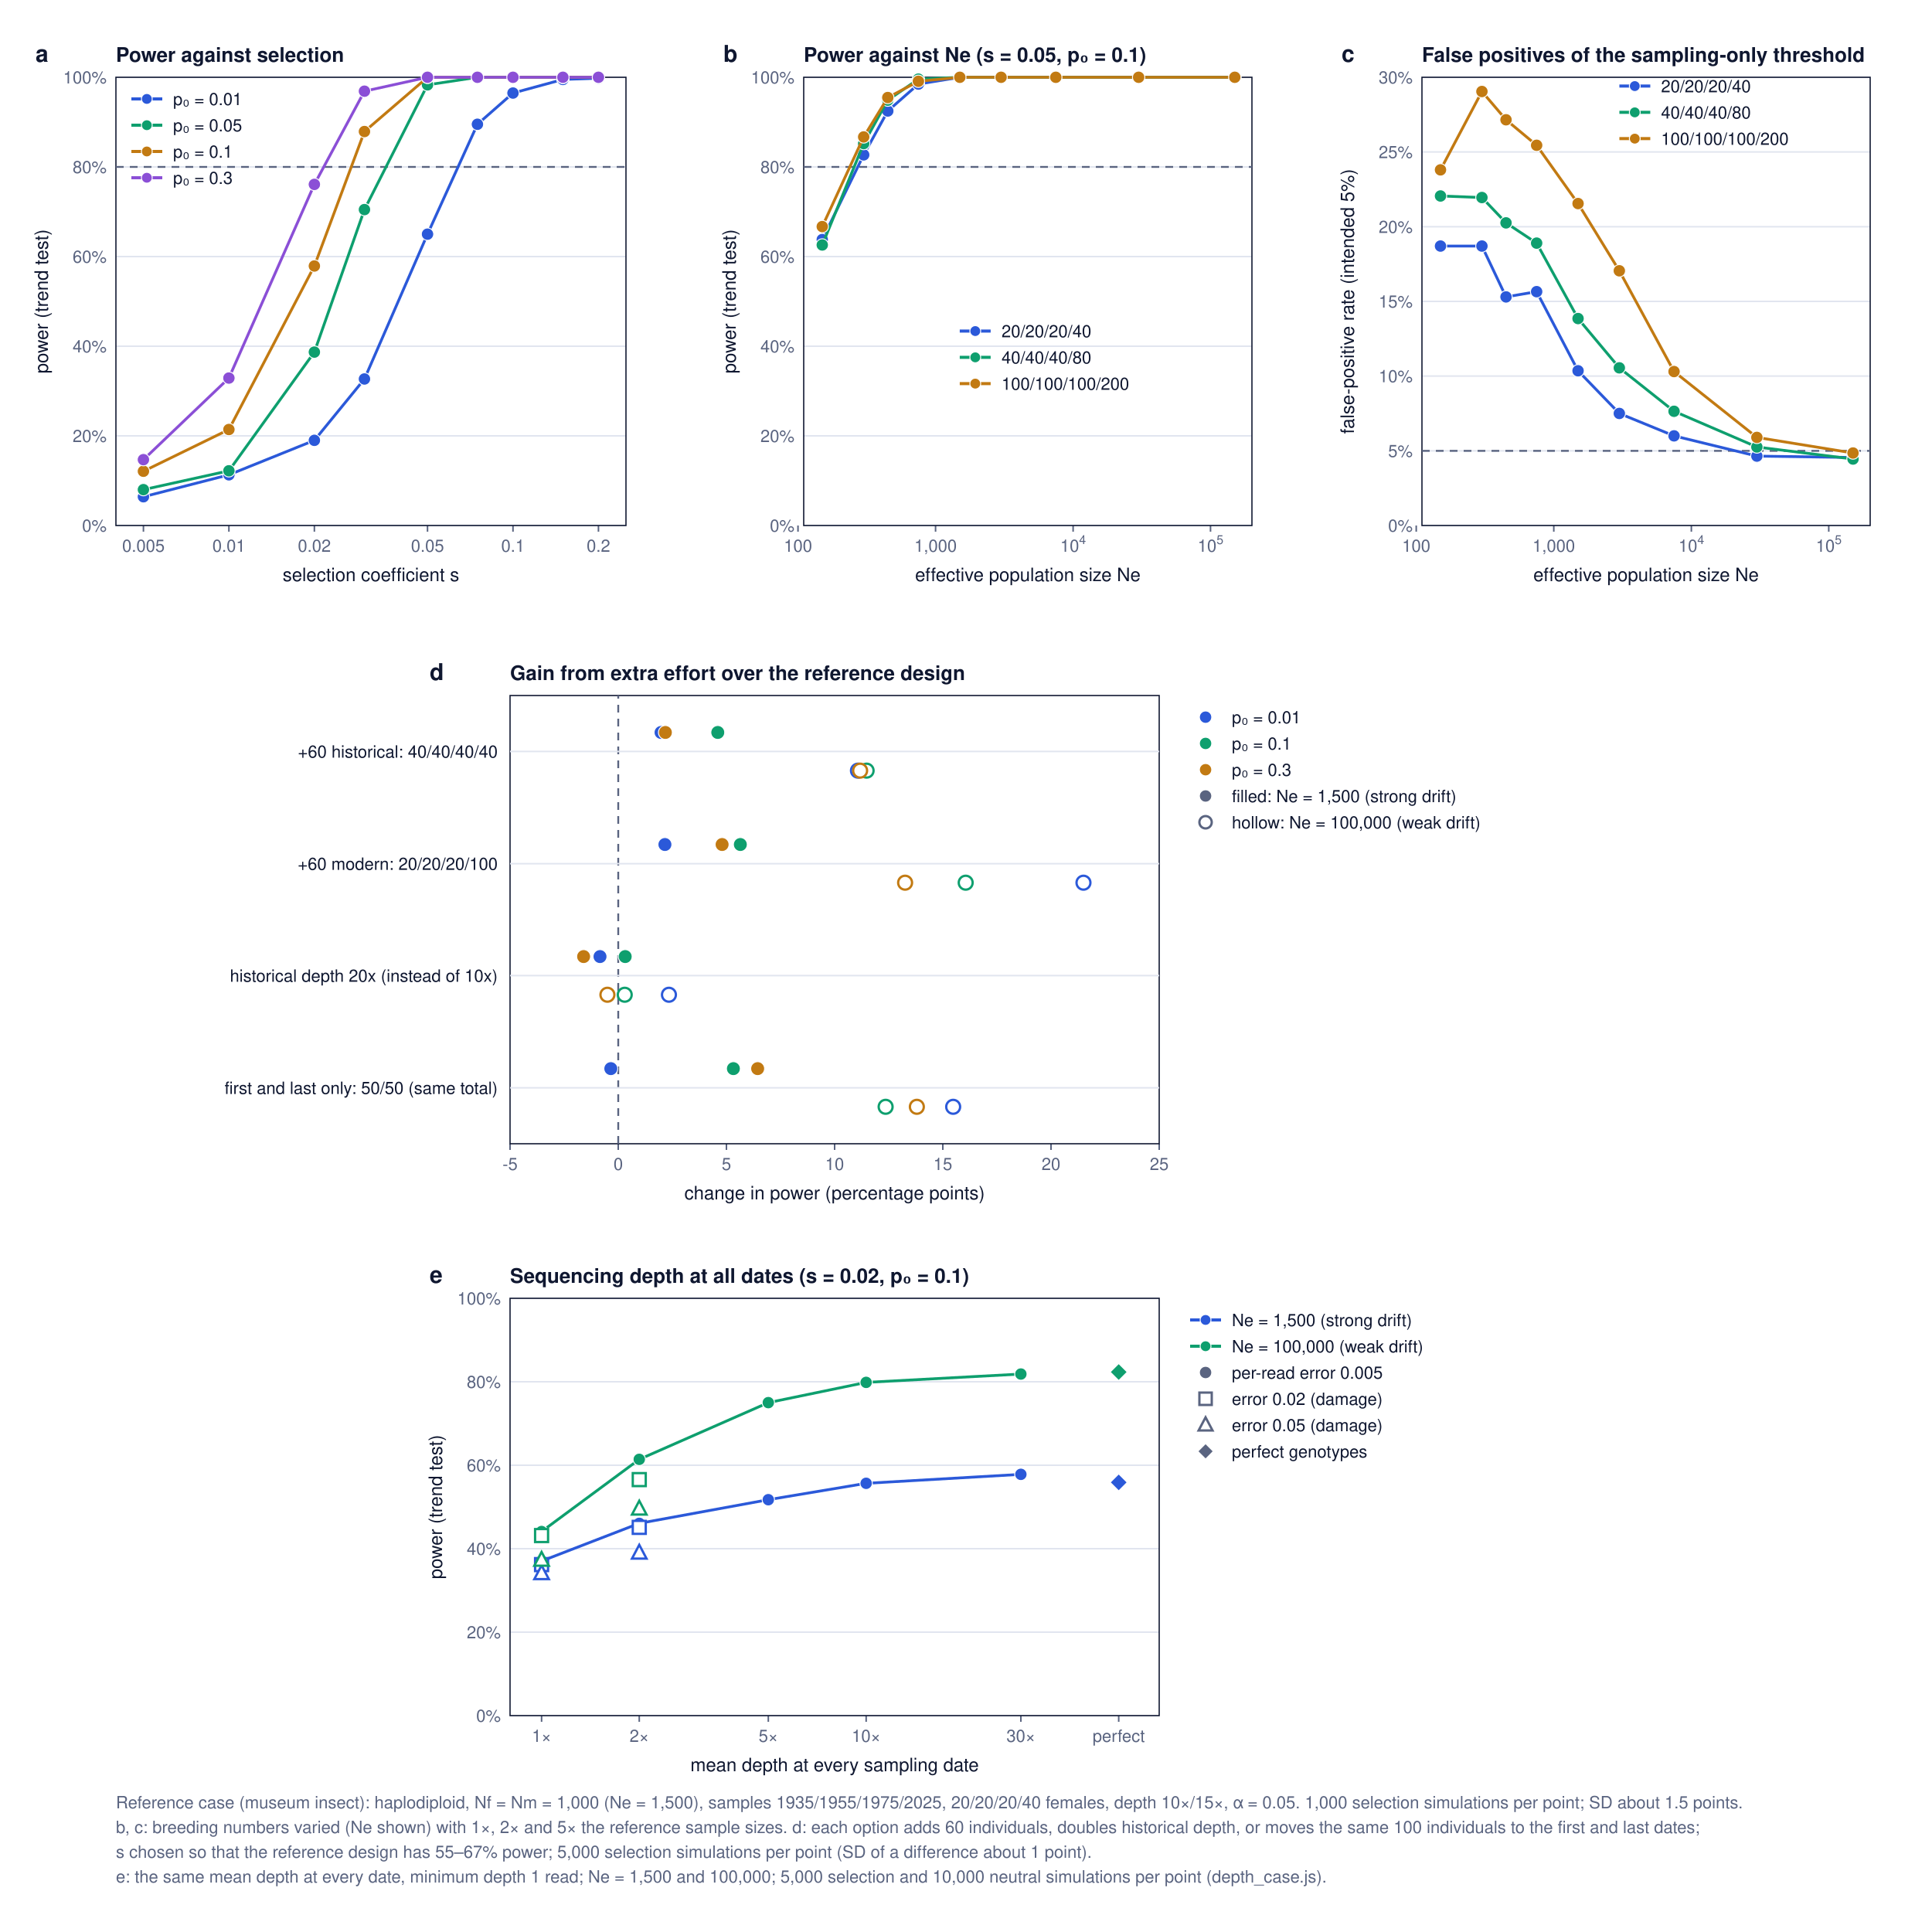
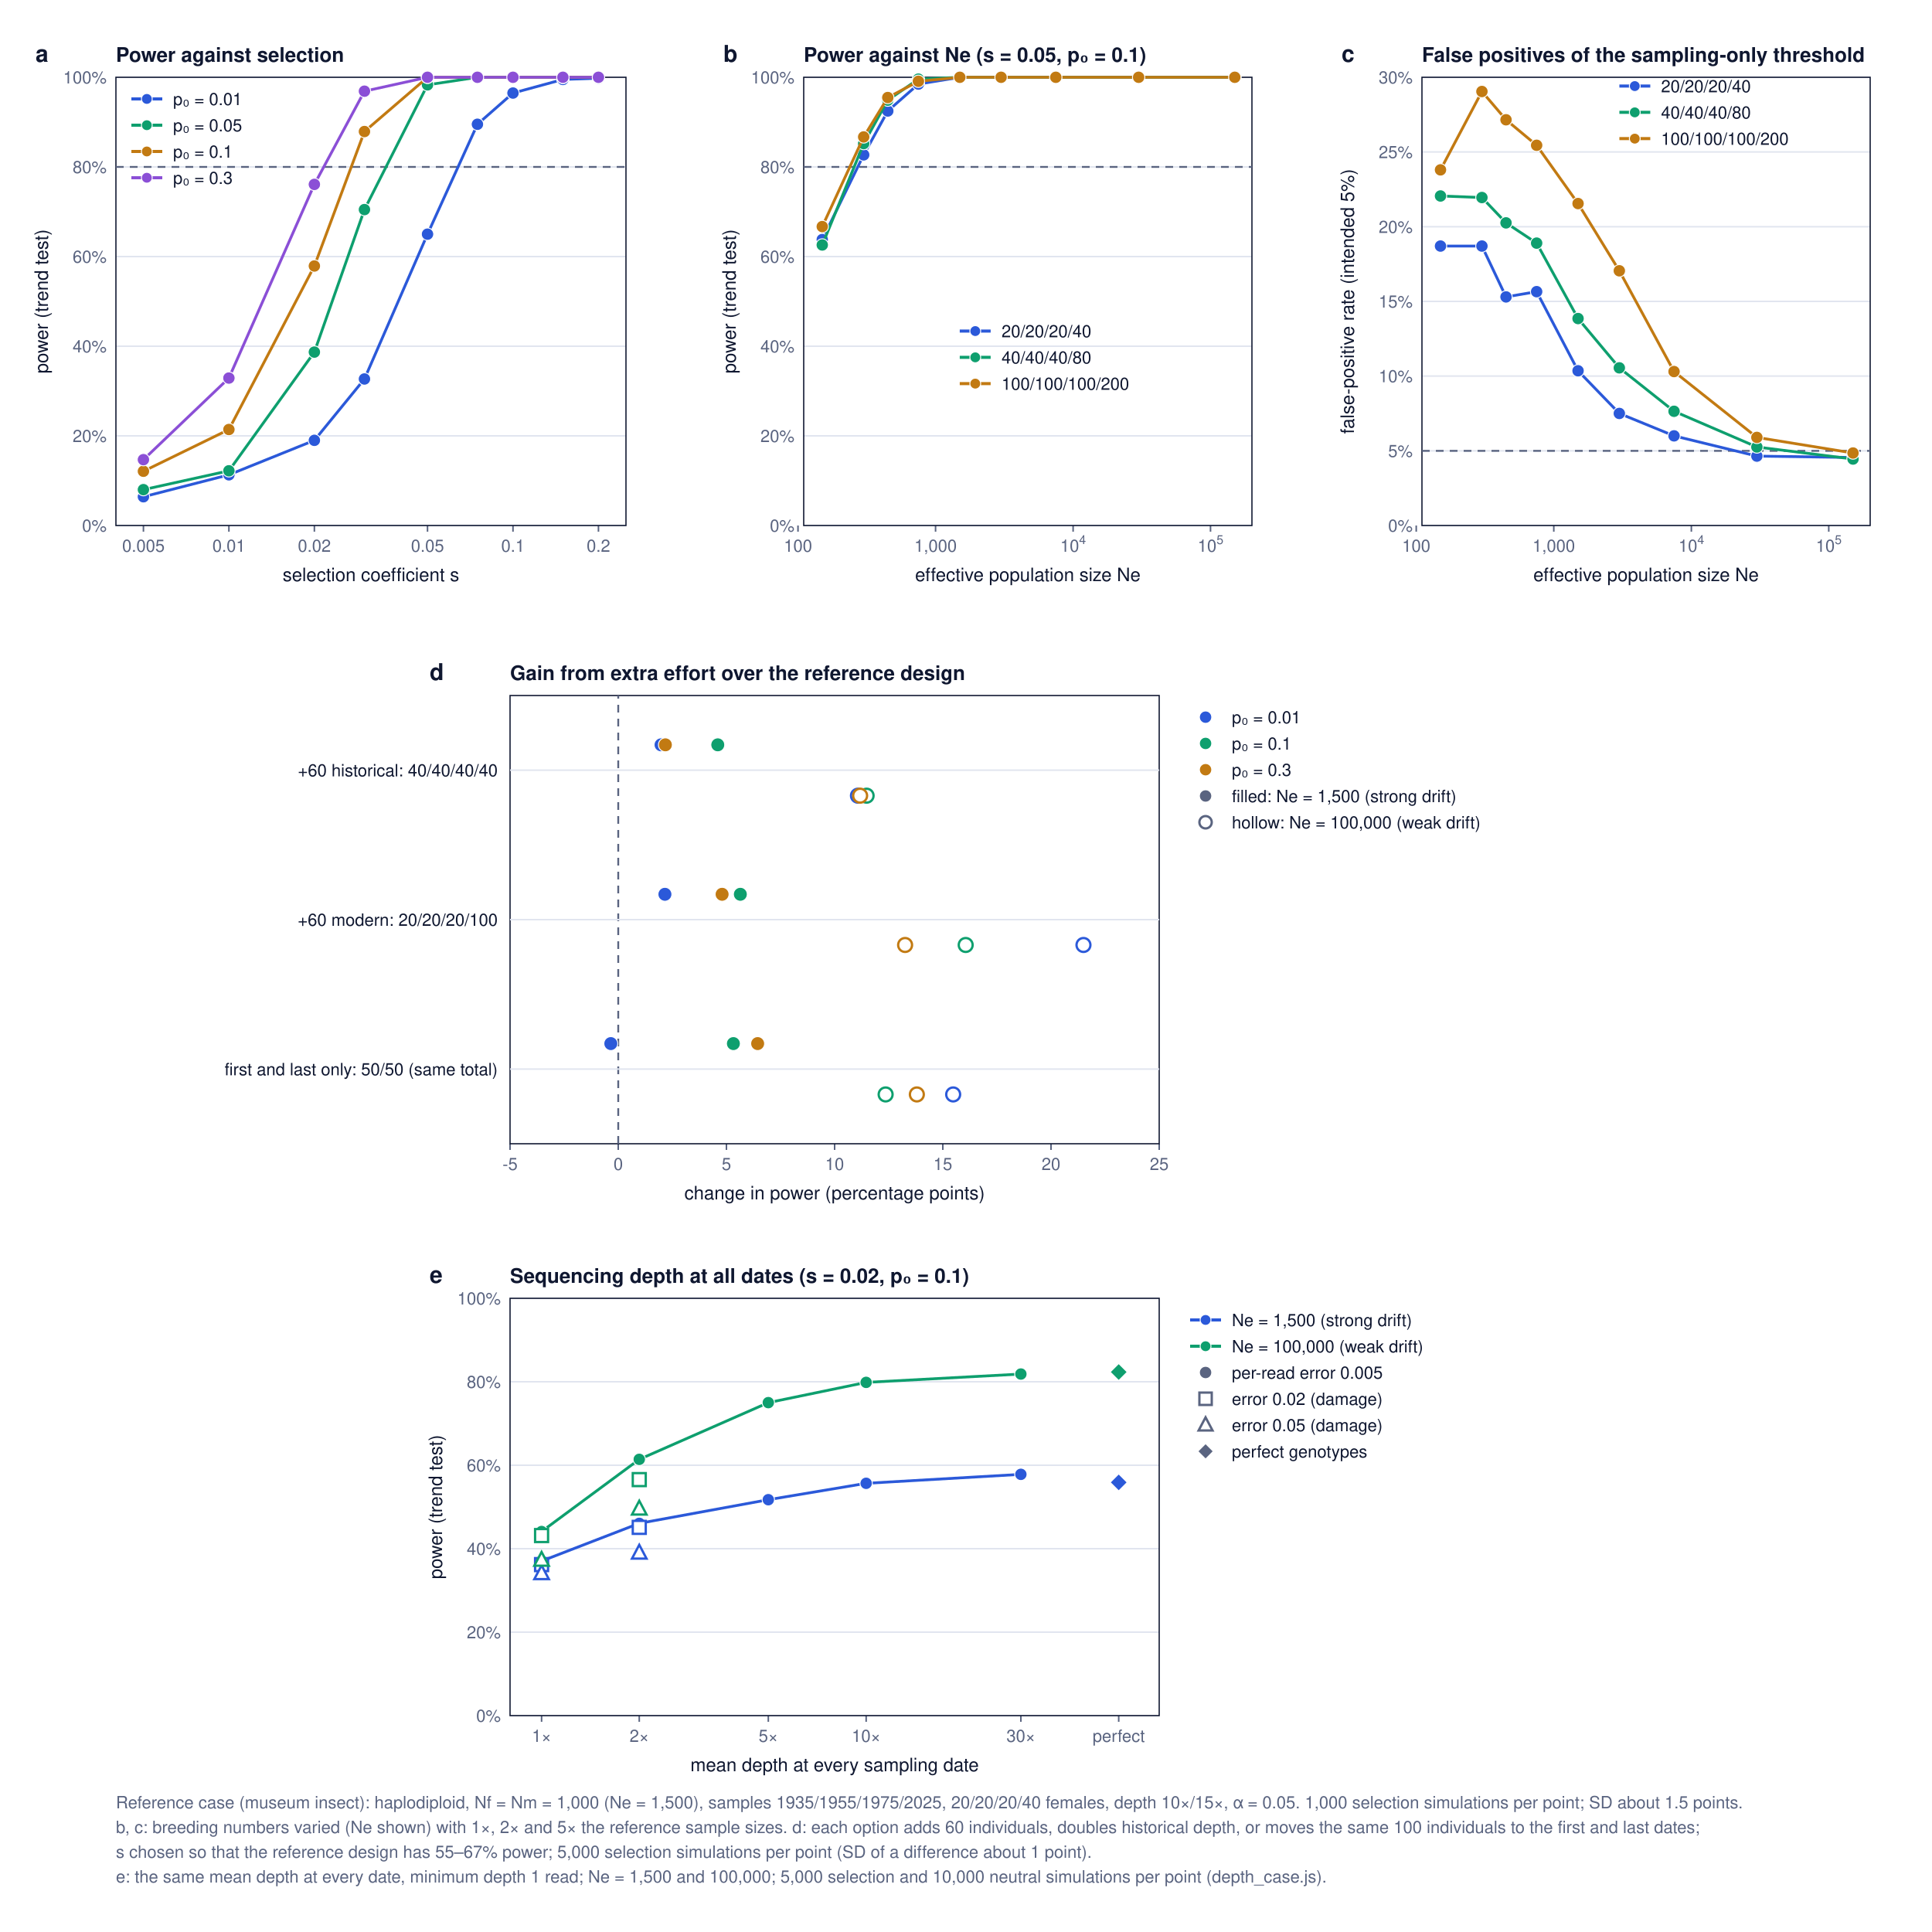
<svg xmlns="http://www.w3.org/2000/svg" width="1250" height="1250" viewBox="0 0 1250 1250" font-family="Helvetica,Arial,sans-serif">
  <defs>
    <g id="m0">
      <circle r="4" fill="#2B59D9" stroke="#fff" stroke-width="0.6" />
    </g>
    <g id="m1">
      <circle r="4" fill="#0E9F6E" stroke="#fff" stroke-width="0.6" />
    </g>
    <g id="m2">
      <circle r="4" fill="#C27A12" stroke="#fff" stroke-width="0.6" />
    </g>
    <g id="m3">
      <circle r="4" fill="#8B4FD6" stroke="#fff" stroke-width="0.6" />
    </g>
    <g id="m4">
      <circle r="3.5" fill="#2B59D9" stroke="#fff" stroke-width="0.6" />
    </g>
    <g id="m5">
      <circle r="3.5" fill="#0E9F6E" stroke="#fff" stroke-width="0.6" />
    </g>
    <g id="m6">
      <circle r="3.5" fill="#C27A12" stroke="#fff" stroke-width="0.6" />
    </g>
    <g id="m7">
      <circle r="3.5" fill="#8B4FD6" stroke="#fff" stroke-width="0.6" />
    </g>
    <g id="m8">
      <circle r="4.5" fill="#2B59D9" stroke="#fff" stroke-width="0.6" />
    </g>
    <g id="m9">
      <circle r="4.5" fill="#0E9F6E" stroke="#fff" stroke-width="0.6" />
    </g>
    <g id="m10">
      <circle r="4.5" fill="#C27A12" stroke="#fff" stroke-width="0.6" />
    </g>
    <g id="m11">
      <circle r="4.5" fill="#fff" stroke="#2B59D9" stroke-width="1.5" />
    </g>
    <g id="m12">
      <circle r="4.5" fill="#fff" stroke="#0E9F6E" stroke-width="1.5" />
    </g>
    <g id="m13">
      <circle r="4.5" fill="#fff" stroke="#C27A12" stroke-width="1.5" />
    </g>
    <g id="m14">
      <circle r="4" fill="#5A6480" stroke="#fff" stroke-width="0.6" />
    </g>
    <g id="m15">
      <circle r="4" fill="#fff" stroke="#5A6480" stroke-width="1.5" />
    </g>
    <g id="m16">
      <path d="M0 -5.5L5.5 0L0 5.5L-5.5 0Z" fill="#2B59D9" stroke="#fff" stroke-width="0.6" />
    </g>
    <g id="m17">
      <rect x="-4.2" y="-4.2" width="8.4" height="8.4" fill="#fff" stroke="#2B59D9" stroke-width="1.5" />
    </g>
    <g id="m18">
      <path d="M0 -5.2L4.7 3.7H-4.7Z" fill="#fff" stroke="#2B59D9" stroke-width="1.5" />
    </g>
    <g id="m19">
      <path d="M0 -5.5L5.5 0L0 5.5L-5.5 0Z" fill="#0E9F6E" stroke="#fff" stroke-width="0.6" />
    </g>
    <g id="m20">
      <rect x="-4.2" y="-4.2" width="8.4" height="8.4" fill="#fff" stroke="#0E9F6E" stroke-width="1.5" />
    </g>
    <g id="m21">
      <path d="M0 -5.2L4.7 3.7H-4.7Z" fill="#fff" stroke="#0E9F6E" stroke-width="1.5" />
    </g>
    <g id="m22">
      <rect x="-4" y="-4" width="8" height="8" fill="#fff" stroke="#5A6480" stroke-width="1.5" />
    </g>
    <g id="m23">
      <path d="M0 -5L4.5 3.5H-4.5Z" fill="#fff" stroke="#5A6480" stroke-width="1.5" />
    </g>
    <g id="m24">
      <path d="M0 -5L5 0L0 5L-5 0Z" fill="#5A6480" stroke="#fff" stroke-width="0.6" />
    </g>
  </defs>
  <rect width="1250" height="1250" fill="#fff" />
  <text x="75.0" y="40.0" font-size="13" text-anchor="start" fill="#0F1730" font-weight="600">Power against selection</text>
  <text x="23.0" y="40.0" font-size="15" text-anchor="start" fill="#0F1730" font-weight="700">a</text>
  <line x1="75" x2="405" y1="340.0" y2="340.0" stroke="#E1E5EF" />
  <text x="69" y="344.0" font-size="11" text-anchor="end" fill="#5A6480">0%</text>
  <line x1="75" x2="405" y1="282.0" y2="282.0" stroke="#E1E5EF" />
  <text x="69" y="286.0" font-size="11" text-anchor="end" fill="#5A6480">20%</text>
  <line x1="75" x2="405" y1="224.0" y2="224.0" stroke="#E1E5EF" />
  <text x="69" y="228.0" font-size="11" text-anchor="end" fill="#5A6480">40%</text>
  <line x1="75" x2="405" y1="166.0" y2="166.0" stroke="#E1E5EF" />
  <text x="69" y="170.0" font-size="11" text-anchor="end" fill="#5A6480">60%</text>
  <line x1="75" x2="405" y1="108.0" y2="108.0" stroke="#E1E5EF" />
  <text x="69" y="112.0" font-size="11" text-anchor="end" fill="#5A6480">80%</text>
  <line x1="75" x2="405" y1="50.0" y2="50.0" stroke="#E1E5EF" />
  <text x="69" y="54.0" font-size="11" text-anchor="end" fill="#5A6480">100%</text>
  <line x1="92.8" x2="92.8" y1="340" y2="344" stroke="#5A6480" />
  <text x="92.8" y="357" font-size="11" text-anchor="middle" fill="#5A6480">0.005</text>
  <line x1="148.1" x2="148.1" y1="340" y2="344" stroke="#5A6480" />
  <text x="148.1" y="357" font-size="11" text-anchor="middle" fill="#5A6480">0.01</text>
  <line x1="203.4" x2="203.4" y1="340" y2="344" stroke="#5A6480" />
  <text x="203.4" y="357" font-size="11" text-anchor="middle" fill="#5A6480">0.02</text>
  <line x1="276.6" x2="276.6" y1="340" y2="344" stroke="#5A6480" />
  <text x="276.6" y="357" font-size="11" text-anchor="middle" fill="#5A6480">0.05</text>
  <line x1="331.9" x2="331.9" y1="340" y2="344" stroke="#5A6480" />
  <text x="331.9" y="357" font-size="11" text-anchor="middle" fill="#5A6480">0.1</text>
  <line x1="387.2" x2="387.2" y1="340" y2="344" stroke="#5A6480" />
  <text x="387.2" y="357" font-size="11" text-anchor="middle" fill="#5A6480">0.2</text>
  <rect x="75" y="50" width="330" height="290" fill="none" stroke="#0F1730" stroke-width=".8" />
  <text x="240.0" y="376.0" font-size="12" text-anchor="middle" fill="#0F1730">selection coefficient s</text>
  <text x="31.0" y="195.0" font-size="12" text-anchor="middle" fill="#0F1730" transform="rotate(-90 31.0 195.0)">power (trend test)</text>
  <path d="M75.0 108.0L405.0 108.0" fill="none" stroke="#5A6480" stroke-width="1.2" stroke-dasharray="5 4" stroke-opacity="1" />
  <path d="M92.8 321.4L148.1 307.2L203.4 284.9L235.8 245.2L276.6 151.5L308.9 80.4L331.9 60.2L364.2 51.4L387.2 50.6" fill="none" stroke="#2B59D9" stroke-width="1.8" stroke-opacity="1" />
  <use href="#m0" x="92.8" y="321.4" />
  <use href="#m0" x="148.1" y="307.2" />
  <use href="#m0" x="203.4" y="284.9" />
  <use href="#m0" x="235.8" y="245.2" />
  <use href="#m0" x="276.6" y="151.5" />
  <use href="#m0" x="308.9" y="80.4" />
  <use href="#m0" x="331.9" y="60.2" />
  <use href="#m0" x="364.2" y="51.4" />
  <use href="#m0" x="387.2" y="50.6" />
  <path d="M92.8 316.8L148.1 304.6L203.4 227.8L235.8 135.6L276.6 54.9L308.9 50.0L331.9 50.0L364.2 50.0L387.2 50.0" fill="none" stroke="#0E9F6E" stroke-width="1.8" stroke-opacity="1" />
  <use href="#m1" x="92.8" y="316.8" />
  <use href="#m1" x="148.1" y="304.6" />
  <use href="#m1" x="203.4" y="227.8" />
  <use href="#m1" x="235.8" y="135.6" />
  <use href="#m1" x="276.6" y="54.9" />
  <use href="#m1" x="308.9" y="50.0" />
  <use href="#m1" x="331.9" y="50.0" />
  <use href="#m1" x="364.2" y="50.0" />
  <use href="#m1" x="387.2" y="50.0" />
  <path d="M92.8 304.9L148.1 277.9L203.4 172.1L235.8 85.1L276.6 50.0L308.9 50.0L331.9 50.0L364.2 50.0L387.2 50.0" fill="none" stroke="#C27A12" stroke-width="1.8" stroke-opacity="1" />
  <use href="#m2" x="92.8" y="304.9" />
  <use href="#m2" x="148.1" y="277.9" />
  <use href="#m2" x="203.4" y="172.1" />
  <use href="#m2" x="235.8" y="85.1" />
  <use href="#m2" x="276.6" y="50.0" />
  <use href="#m2" x="308.9" y="50.0" />
  <use href="#m2" x="331.9" y="50.0" />
  <use href="#m2" x="364.2" y="50.0" />
  <use href="#m2" x="387.2" y="50.0" />
  <path d="M92.8 297.4L148.1 244.6L203.4 119.3L235.8 59.0L276.6 50.0L308.9 50.0L331.9 50.0L364.2 50.0L387.2 50.0" fill="none" stroke="#8B4FD6" stroke-width="1.8" stroke-opacity="1" />
  <use href="#m3" x="92.8" y="297.4" />
  <use href="#m3" x="148.1" y="244.6" />
  <use href="#m3" x="203.4" y="119.3" />
  <use href="#m3" x="235.8" y="59.0" />
  <use href="#m3" x="276.6" y="50.0" />
  <use href="#m3" x="308.9" y="50.0" />
  <use href="#m3" x="331.9" y="50.0" />
  <use href="#m3" x="364.2" y="50.0" />
  <use href="#m3" x="387.2" y="50.0" />
  <line x1="85" x2="105" y1="64" y2="64" stroke="#2B59D9" stroke-width="2" />
  <use href="#m4" x="95.0" y="64.0" />
  <text x="112.0" y="68.0" font-size="11" text-anchor="start" fill="#0F1730">p₀ = 0.01</text>
  <line x1="85" x2="105" y1="81" y2="81" stroke="#0E9F6E" stroke-width="2" />
  <use href="#m5" x="95.0" y="81.0" />
  <text x="112.0" y="85.0" font-size="11" text-anchor="start" fill="#0F1730">p₀ = 0.05</text>
  <line x1="85" x2="105" y1="98" y2="98" stroke="#C27A12" stroke-width="2" />
  <use href="#m6" x="95.0" y="98.0" />
  <text x="112.0" y="102.0" font-size="11" text-anchor="start" fill="#0F1730">p₀ = 0.1</text>
  <line x1="85" x2="105" y1="115" y2="115" stroke="#8B4FD6" stroke-width="2" />
  <use href="#m7" x="95.0" y="115.0" />
  <text x="112.0" y="119.0" font-size="11" text-anchor="start" fill="#0F1730">p₀ = 0.3</text>
  <text x="520.0" y="40.0" font-size="13" text-anchor="start" fill="#0F1730" font-weight="600">Power against Ne (s = 0.05, p₀ = 0.1)</text>
  <text x="468.0" y="40.0" font-size="15" text-anchor="start" fill="#0F1730" font-weight="700">b</text>
  <line x1="520" x2="810" y1="340.0" y2="340.0" stroke="#E1E5EF" />
  <text x="514" y="344.0" font-size="11" text-anchor="end" fill="#5A6480">0%</text>
  <line x1="520" x2="810" y1="282.0" y2="282.0" stroke="#E1E5EF" />
  <text x="514" y="286.0" font-size="11" text-anchor="end" fill="#5A6480">20%</text>
  <line x1="520" x2="810" y1="224.0" y2="224.0" stroke="#E1E5EF" />
  <text x="514" y="228.0" font-size="11" text-anchor="end" fill="#5A6480">40%</text>
  <line x1="520" x2="810" y1="166.0" y2="166.0" stroke="#E1E5EF" />
  <text x="514" y="170.0" font-size="11" text-anchor="end" fill="#5A6480">60%</text>
  <line x1="520" x2="810" y1="108.0" y2="108.0" stroke="#E1E5EF" />
  <text x="514" y="112.0" font-size="11" text-anchor="end" fill="#5A6480">80%</text>
  <line x1="520" x2="810" y1="50.0" y2="50.0" stroke="#E1E5EF" />
  <text x="514" y="54.0" font-size="11" text-anchor="end" fill="#5A6480">100%</text>
  <line x1="516.3" x2="516.3" y1="340" y2="344" stroke="#5A6480" />
  <text x="516.3" y="357" font-size="11" text-anchor="middle" fill="#5A6480">100</text>
  <line x1="605.3" x2="605.3" y1="340" y2="344" stroke="#5A6480" />
  <text x="605.3" y="357" font-size="11" text-anchor="middle" fill="#5A6480">1,000</text>
  <line x1="694.3" x2="694.3" y1="340" y2="344" stroke="#5A6480" />
  <text x="694.3" y="357" font-size="11" text-anchor="middle" fill="#5A6480">10<tspan dy="-5" font-size="8">4</tspan>
  </text>
  <line x1="783.2" x2="783.2" y1="340" y2="344" stroke="#5A6480" />
  <text x="783.2" y="357" font-size="11" text-anchor="middle" fill="#5A6480">10<tspan dy="-5" font-size="8">5</tspan>
  </text>
  <rect x="520" y="50" width="290" height="290" fill="none" stroke="#0F1730" stroke-width=".8" />
  <text x="665.0" y="376.0" font-size="12" text-anchor="middle" fill="#0F1730">effective population size Ne</text>
  <text x="476.0" y="195.0" font-size="12" text-anchor="middle" fill="#0F1730" transform="rotate(-90 476.0 195.0)">power (trend test)</text>
  <path d="M520.0 108.0L810.0 108.0" fill="none" stroke="#5A6480" stroke-width="1.2" stroke-dasharray="5 4" stroke-opacity="1" />
  <text x="920.0" y="40.0" font-size="13" text-anchor="start" fill="#0F1730" font-weight="600">False positives of the sampling-only threshold</text>
  <text x="868.0" y="40.0" font-size="15" text-anchor="start" fill="#0F1730" font-weight="700">c</text>
  <line x1="920" x2="1210" y1="340.0" y2="340.0" stroke="#E1E5EF" />
  <text x="914" y="344.0" font-size="11" text-anchor="end" fill="#5A6480">0%</text>
  <line x1="920" x2="1210" y1="291.7" y2="291.7" stroke="#E1E5EF" />
  <text x="914" y="295.7" font-size="11" text-anchor="end" fill="#5A6480">5%</text>
  <line x1="920" x2="1210" y1="243.3" y2="243.3" stroke="#E1E5EF" />
  <text x="914" y="247.3" font-size="11" text-anchor="end" fill="#5A6480">10%</text>
  <line x1="920" x2="1210" y1="195.0" y2="195.0" stroke="#E1E5EF" />
  <text x="914" y="199.0" font-size="11" text-anchor="end" fill="#5A6480">15%</text>
  <line x1="920" x2="1210" y1="146.7" y2="146.7" stroke="#E1E5EF" />
  <text x="914" y="150.7" font-size="11" text-anchor="end" fill="#5A6480">20%</text>
  <line x1="920" x2="1210" y1="98.3" y2="98.3" stroke="#E1E5EF" />
  <text x="914" y="102.3" font-size="11" text-anchor="end" fill="#5A6480">25%</text>
  <line x1="920" x2="1210" y1="50.0" y2="50.0" stroke="#E1E5EF" />
  <text x="914" y="54.0" font-size="11" text-anchor="end" fill="#5A6480">30%</text>
  <line x1="916.3" x2="916.3" y1="340" y2="344" stroke="#5A6480" />
  <text x="916.3" y="357" font-size="11" text-anchor="middle" fill="#5A6480">100</text>
  <line x1="1005.3" x2="1005.3" y1="340" y2="344" stroke="#5A6480" />
  <text x="1005.3" y="357" font-size="11" text-anchor="middle" fill="#5A6480">1,000</text>
  <line x1="1094.3" x2="1094.3" y1="340" y2="344" stroke="#5A6480" />
  <text x="1094.3" y="357" font-size="11" text-anchor="middle" fill="#5A6480">10<tspan dy="-5" font-size="8">4</tspan>
  </text>
  <line x1="1183.2" x2="1183.2" y1="340" y2="344" stroke="#5A6480" />
  <text x="1183.2" y="357" font-size="11" text-anchor="middle" fill="#5A6480">10<tspan dy="-5" font-size="8">5</tspan>
  </text>
  <rect x="920" y="50" width="290" height="290" fill="none" stroke="#0F1730" stroke-width=".8" />
  <text x="1065.0" y="376.0" font-size="12" text-anchor="middle" fill="#0F1730">effective population size Ne</text>
  <text x="876.0" y="195.0" font-size="12" text-anchor="middle" fill="#0F1730" transform="rotate(-90 876.0 195.0)">false-positive rate (intended 5%)</text>
  <path d="M920.0 291.7L1210.0 291.7" fill="none" stroke="#5A6480" stroke-width="1.2" stroke-dasharray="5 4" stroke-opacity="1" />
  <path d="M532.0 155.0L558.8 100.2L574.4 71.8L594.2 54.4L621.0 50.0L647.7 50.0L683.1 50.0L736.7 50.0L798.9 50.0" fill="none" stroke="#2B59D9" stroke-width="1.8" stroke-opacity="1" />
  <use href="#m0" x="532.0" y="155.0" />
  <use href="#m0" x="558.8" y="100.2" />
  <use href="#m0" x="574.4" y="71.8" />
  <use href="#m0" x="594.2" y="54.4" />
  <use href="#m0" x="621.0" y="50.0" />
  <use href="#m0" x="647.7" y="50.0" />
  <use href="#m0" x="683.1" y="50.0" />
  <use href="#m0" x="736.7" y="50.0" />
  <use href="#m0" x="798.9" y="50.0" />
  <path d="M932.0 159.2L958.8 159.2L974.4 192.1L994.2 188.7L1021.0 239.9L1047.7 267.5L1083.1 282.0L1136.7 295.1L1198.9 296.0" fill="none" stroke="#2B59D9" stroke-width="1.8" stroke-opacity="1" />
  <use href="#m0" x="932.0" y="159.2" />
  <use href="#m0" x="958.8" y="159.2" />
  <use href="#m0" x="974.4" y="192.1" />
  <use href="#m0" x="994.2" y="188.7" />
  <use href="#m0" x="1021.0" y="239.9" />
  <use href="#m0" x="1047.7" y="267.5" />
  <use href="#m0" x="1083.1" y="282.0" />
  <use href="#m0" x="1136.7" y="295.1" />
  <use href="#m0" x="1198.9" y="296.0" />
  <path d="M532.0 158.5L558.8 92.9L574.4 64.8L594.2 51.2L621.0 50.0L647.7 50.0L683.1 50.0L736.7 50.0L798.9 50.0" fill="none" stroke="#0E9F6E" stroke-width="1.8" stroke-opacity="1" />
  <use href="#m1" x="532.0" y="158.5" />
  <use href="#m1" x="558.8" y="92.9" />
  <use href="#m1" x="574.4" y="64.8" />
  <use href="#m1" x="594.2" y="51.2" />
  <use href="#m1" x="621.0" y="50.0" />
  <use href="#m1" x="647.7" y="50.0" />
  <use href="#m1" x="683.1" y="50.0" />
  <use href="#m1" x="736.7" y="50.0" />
  <use href="#m1" x="798.9" y="50.0" />
  <path d="M932.0 126.8L958.8 127.8L974.4 144.2L994.2 157.3L1021.0 206.1L1047.7 238.0L1083.1 266.1L1136.7 289.2L1198.9 297.0" fill="none" stroke="#0E9F6E" stroke-width="1.8" stroke-opacity="1" />
  <use href="#m1" x="932.0" y="126.8" />
  <use href="#m1" x="958.8" y="127.8" />
  <use href="#m1" x="974.4" y="144.2" />
  <use href="#m1" x="994.2" y="157.3" />
  <use href="#m1" x="1021.0" y="206.1" />
  <use href="#m1" x="1047.7" y="238.0" />
  <use href="#m1" x="1083.1" y="266.1" />
  <use href="#m1" x="1136.7" y="289.2" />
  <use href="#m1" x="1198.9" y="297.0" />
  <path d="M532.0 146.6L558.8 88.6L574.4 63.1L594.2 52.6L621.0 50.0L647.7 50.0L683.1 50.0L736.7 50.0L798.9 50.0" fill="none" stroke="#C27A12" stroke-width="1.8" stroke-opacity="1" />
  <use href="#m2" x="532.0" y="146.6" />
  <use href="#m2" x="558.8" y="88.6" />
  <use href="#m2" x="574.4" y="63.1" />
  <use href="#m2" x="594.2" y="52.6" />
  <use href="#m2" x="621.0" y="50.0" />
  <use href="#m2" x="647.7" y="50.0" />
  <use href="#m2" x="683.1" y="50.0" />
  <use href="#m2" x="736.7" y="50.0" />
  <use href="#m2" x="798.9" y="50.0" />
  <path d="M932.0 109.9L958.8 59.2L974.4 77.5L994.2 94.0L1021.0 131.7L1047.7 175.2L1083.1 240.4L1136.7 283.0L1198.9 293.1" fill="none" stroke="#C27A12" stroke-width="1.8" stroke-opacity="1" />
  <use href="#m2" x="932.0" y="109.9" />
  <use href="#m2" x="958.8" y="59.2" />
  <use href="#m2" x="974.4" y="77.5" />
  <use href="#m2" x="994.2" y="94.0" />
  <use href="#m2" x="1021.0" y="131.7" />
  <use href="#m2" x="1047.7" y="175.2" />
  <use href="#m2" x="1083.1" y="240.4" />
  <use href="#m2" x="1136.7" y="283.0" />
  <use href="#m2" x="1198.9" y="293.1" />
  <line x1="620.951" x2="640.951" y1="214.2" y2="214.2" stroke="#2B59D9" stroke-width="2" />
  <use href="#m4" x="631.0" y="214.2" />
  <text x="648.0" y="218.2" font-size="11" text-anchor="start" fill="#0F1730">20/20/20/40</text>
  <line x1="620.951" x2="640.951" y1="231.2" y2="231.2" stroke="#0E9F6E" stroke-width="2" />
  <use href="#m5" x="631.0" y="231.2" />
  <text x="648.0" y="235.2" font-size="11" text-anchor="start" fill="#0F1730">40/40/40/80</text>
  <line x1="620.951" x2="640.951" y1="248.2" y2="248.2" stroke="#C27A12" stroke-width="2" />
  <use href="#m6" x="631.0" y="248.2" />
  <text x="648.0" y="252.2" font-size="11" text-anchor="start" fill="#0F1730">100/100/100/200</text>
  <line x1="1047.732" x2="1067.732" y1="55.667" y2="55.667" stroke="#2B59D9" stroke-width="2" />
  <use href="#m4" x="1057.7" y="55.7" />
  <text x="1074.7" y="59.7" font-size="11" text-anchor="start" fill="#0F1730">20/20/20/40</text>
  <line x1="1047.732" x2="1067.732" y1="72.667" y2="72.667" stroke="#0E9F6E" stroke-width="2" />
  <use href="#m5" x="1057.7" y="72.7" />
  <text x="1074.7" y="76.7" font-size="11" text-anchor="start" fill="#0F1730">40/40/40/80</text>
  <line x1="1047.732" x2="1067.732" y1="89.667" y2="89.667" stroke="#C27A12" stroke-width="2" />
  <use href="#m6" x="1057.7" y="89.7" />
  <text x="1074.7" y="93.7" font-size="11" text-anchor="start" fill="#0F1730">100/100/100/200</text>
  <text x="330.0" y="440.0" font-size="13" text-anchor="start" fill="#0F1730" font-weight="600">Gain from extra effort over the reference design</text>
  <text x="278.0" y="440.0" font-size="15" text-anchor="start" fill="#0F1730" font-weight="700">d</text>
  <line x1="330.0" x2="330.0" y1="740" y2="744" stroke="#5A6480" />
  <text x="330.0" y="757" font-size="11" text-anchor="middle" fill="#5A6480">-5</text>
  <line x1="400.0" x2="400.0" y1="740" y2="744" stroke="#5A6480" />
  <text x="400.0" y="757" font-size="11" text-anchor="middle" fill="#5A6480">0</text>
  <line x1="470.0" x2="470.0" y1="740" y2="744" stroke="#5A6480" />
  <text x="470.0" y="757" font-size="11" text-anchor="middle" fill="#5A6480">5</text>
  <line x1="540.0" x2="540.0" y1="740" y2="744" stroke="#5A6480" />
  <text x="540.0" y="757" font-size="11" text-anchor="middle" fill="#5A6480">10</text>
  <line x1="610.0" x2="610.0" y1="740" y2="744" stroke="#5A6480" />
  <text x="610.0" y="757" font-size="11" text-anchor="middle" fill="#5A6480">15</text>
  <line x1="680.0" x2="680.0" y1="740" y2="744" stroke="#5A6480" />
  <text x="680.0" y="757" font-size="11" text-anchor="middle" fill="#5A6480">20</text>
  <line x1="750.0" x2="750.0" y1="740" y2="744" stroke="#5A6480" />
  <text x="750.0" y="757" font-size="11" text-anchor="middle" fill="#5A6480">25</text>
  <rect x="330" y="450" width="420" height="290" fill="none" stroke="#0F1730" stroke-width=".8" />
  <text x="540.0" y="776.0" font-size="12" text-anchor="middle" fill="#0F1730">change in power (percentage points)</text>
  <path d="M400.0 740.0L400.0 450.0" fill="none" stroke="#5A6480" stroke-width="1.2" stroke-dasharray="5 4" stroke-opacity="1" />
-   <line x1="330" x2="750" y1="486.2" y2="486.2" stroke="#E1E5EF" />
-   <text x="322.0" y="490.2" font-size="11" text-anchor="end" fill="#0F1730">+60 historical: 40/40/40/40</text>
-   <use href="#m8" x="427.7" y="473.9" />
-   <use href="#m9" x="464.4" y="473.9" />
-   <use href="#m10" x="430.5" y="473.9" />
-   <use href="#m11" x="555.1" y="498.6" />
-   <use href="#m12" x="560.7" y="498.6" />
-   <use href="#m13" x="556.5" y="498.6" />
-   <line x1="330" x2="750" y1="558.8" y2="558.8" stroke="#E1E5EF" />
-   <text x="322.0" y="562.8" font-size="11" text-anchor="end" fill="#0F1730">+60 modern: 20/20/20/100</text>
-   <use href="#m8" x="430.2" y="546.4" />
-   <use href="#m9" x="479.0" y="546.4" />
-   <use href="#m10" x="467.2" y="546.4" />
-   <use href="#m11" x="701.0" y="571.1" />
-   <use href="#m12" x="624.8" y="571.1" />
-   <use href="#m13" x="585.6" y="571.1" />
-   <line x1="330" x2="750" y1="631.2" y2="631.2" stroke="#E1E5EF" />
-   <text x="322.0" y="635.2" font-size="11" text-anchor="end" fill="#0F1730">historical depth 20x (instead of 10x)</text>
-   <use href="#m8" x="388.2" y="618.9" />
-   <use href="#m9" x="404.5" y="618.9" />
-   <use href="#m10" x="377.6" y="618.9" />
-   <use href="#m11" x="432.8" y="643.6" />
-   <use href="#m12" x="404.2" y="643.6" />
-   <use href="#m13" x="393.0" y="643.6" />
-   <line x1="330" x2="750" y1="703.8" y2="703.8" stroke="#E1E5EF" />
-   <text x="322.0" y="707.8" font-size="11" text-anchor="end" fill="#0F1730">first and last only: 50/50 (same total)</text>
-   <use href="#m8" x="395.2" y="691.4" />
-   <use href="#m9" x="474.5" y="691.4" />
-   <use href="#m10" x="490.2" y="691.4" />
-   <use href="#m11" x="616.7" y="716.1" />
-   <use href="#m12" x="573.0" y="716.1" />
-   <use href="#m13" x="593.2" y="716.1" />
+   <line x1="330" x2="750" y1="498.3" y2="498.3" stroke="#E1E5EF" />
+   <text x="322.0" y="502.3" font-size="11" text-anchor="end" fill="#0F1730">+60 historical: 40/40/40/40</text>
+   <use href="#m8" x="427.7" y="481.9" />
+   <use href="#m9" x="464.4" y="481.9" />
+   <use href="#m10" x="430.5" y="481.9" />
+   <use href="#m11" x="555.1" y="514.8" />
+   <use href="#m12" x="560.7" y="514.8" />
+   <use href="#m13" x="556.5" y="514.8" />
+   <line x1="330" x2="750" y1="595.0" y2="595.0" stroke="#E1E5EF" />
+   <text x="322.0" y="599.0" font-size="11" text-anchor="end" fill="#0F1730">+60 modern: 20/20/20/100</text>
+   <use href="#m8" x="430.2" y="578.6" />
+   <use href="#m9" x="479.0" y="578.6" />
+   <use href="#m10" x="467.2" y="578.6" />
+   <use href="#m11" x="701.0" y="611.4" />
+   <use href="#m12" x="624.8" y="611.4" />
+   <use href="#m13" x="585.6" y="611.4" />
+   <line x1="330" x2="750" y1="691.7" y2="691.7" stroke="#E1E5EF" />
+   <text x="322.0" y="695.7" font-size="11" text-anchor="end" fill="#0F1730">first and last only: 50/50 (same total)</text>
+   <use href="#m8" x="395.2" y="675.2" />
+   <use href="#m9" x="474.5" y="675.2" />
+   <use href="#m10" x="490.2" y="675.2" />
+   <use href="#m11" x="616.7" y="708.1" />
+   <use href="#m12" x="573.0" y="708.1" />
+   <use href="#m13" x="593.2" y="708.1" />
  <use href="#m0" x="780.0" y="464.0" />
  <text x="797.0" y="468.0" font-size="11" text-anchor="start" fill="#0F1730">p₀ = 0.01</text>
  <use href="#m1" x="780.0" y="481.0" />
  <text x="797.0" y="485.0" font-size="11" text-anchor="start" fill="#0F1730">p₀ = 0.1</text>
  <use href="#m2" x="780.0" y="498.0" />
  <text x="797.0" y="502.0" font-size="11" text-anchor="start" fill="#0F1730">p₀ = 0.3</text>
  <use href="#m14" x="780.0" y="515.0" />
  <text x="797.0" y="519.0" font-size="11" text-anchor="start" fill="#0F1730">filled: Ne = 1,500 (strong drift)</text>
  <use href="#m15" x="780.0" y="532.0" />
  <text x="797.0" y="536.0" font-size="11" text-anchor="start" fill="#0F1730">hollow: Ne = 100,000 (weak drift)</text>
  <text x="330.0" y="830.0" font-size="13" text-anchor="start" fill="#0F1730" font-weight="600">Sequencing depth at all dates (s = 0.02, p₀ = 0.1)</text>
  <text x="278.0" y="830.0" font-size="15" text-anchor="start" fill="#0F1730" font-weight="700">e</text>
  <line x1="330" x2="750" y1="1110.0" y2="1110.0" stroke="#E1E5EF" />
  <text x="324" y="1114.0" font-size="11" text-anchor="end" fill="#5A6480">0%</text>
  <line x1="330" x2="750" y1="1056.0" y2="1056.0" stroke="#E1E5EF" />
  <text x="324" y="1060.0" font-size="11" text-anchor="end" fill="#5A6480">20%</text>
  <line x1="330" x2="750" y1="1002.0" y2="1002.0" stroke="#E1E5EF" />
  <text x="324" y="1006.0" font-size="11" text-anchor="end" fill="#5A6480">40%</text>
  <line x1="330" x2="750" y1="948.0" y2="948.0" stroke="#E1E5EF" />
  <text x="324" y="952.0" font-size="11" text-anchor="end" fill="#5A6480">60%</text>
  <line x1="330" x2="750" y1="894.0" y2="894.0" stroke="#E1E5EF" />
  <text x="324" y="898.0" font-size="11" text-anchor="end" fill="#5A6480">80%</text>
  <line x1="330" x2="750" y1="840.0" y2="840.0" stroke="#E1E5EF" />
  <text x="324" y="844.0" font-size="11" text-anchor="end" fill="#5A6480">100%</text>
  <line x1="350.4" x2="350.4" y1="1110" y2="1114" stroke="#5A6480" />
  <text x="350.4" y="1127" font-size="11" text-anchor="middle" fill="#5A6480">1×</text>
  <line x1="413.6" x2="413.6" y1="1110" y2="1114" stroke="#5A6480" />
  <text x="413.6" y="1127" font-size="11" text-anchor="middle" fill="#5A6480">2×</text>
  <line x1="497.1" x2="497.1" y1="1110" y2="1114" stroke="#5A6480" />
  <text x="497.1" y="1127" font-size="11" text-anchor="middle" fill="#5A6480">5×</text>
  <line x1="560.4" x2="560.4" y1="1110" y2="1114" stroke="#5A6480" />
  <text x="560.4" y="1127" font-size="11" text-anchor="middle" fill="#5A6480">10×</text>
  <line x1="660.5" x2="660.5" y1="1110" y2="1114" stroke="#5A6480" />
  <text x="660.5" y="1127" font-size="11" text-anchor="middle" fill="#5A6480">30×</text>
  <line x1="723.8" x2="723.8" y1="1110" y2="1114" stroke="#5A6480" />
  <text x="723.8" y="1127" font-size="11" text-anchor="middle" fill="#5A6480">perfect</text>
  <rect x="330" y="840" width="420" height="270" fill="none" stroke="#0F1730" stroke-width=".8" />
  <text x="540.0" y="1146.0" font-size="12" text-anchor="middle" fill="#0F1730">mean depth at every sampling date</text>
  <text x="286.0" y="975.0" font-size="12" text-anchor="middle" fill="#0F1730" transform="rotate(-90 286.0 975.0)">power (trend test)</text>
  <path d="M350.4 1010.0L413.6 985.6L497.1 970.3L560.4 959.7L660.5 953.9" fill="none" stroke="#2B59D9" stroke-width="1.8" stroke-opacity="1" />
  <use href="#m0" x="350.4" y="1010.0" />
  <use href="#m0" x="413.6" y="985.6" />
  <use href="#m0" x="497.1" y="970.3" />
  <use href="#m0" x="560.4" y="959.7" />
  <use href="#m0" x="660.5" y="953.9" />
  <use href="#m16" x="723.8" y="959.1" />
  <use href="#m17" x="350.4" y="1012.3" />
  <use href="#m17" x="413.6" y="988.2" />
  <use href="#m18" x="350.4" y="1018.0" />
  <use href="#m18" x="413.6" y="1004.7" />
  <path d="M350.4 990.9L413.6 944.2L497.1 907.5L560.4 894.4L660.5 889.0" fill="none" stroke="#0E9F6E" stroke-width="1.8" stroke-opacity="1" />
  <use href="#m1" x="350.4" y="990.9" />
  <use href="#m1" x="413.6" y="944.2" />
  <use href="#m1" x="497.1" y="907.5" />
  <use href="#m1" x="560.4" y="894.4" />
  <use href="#m1" x="660.5" y="889.0" />
  <use href="#m19" x="723.8" y="887.7" />
  <use href="#m20" x="350.4" y="993.5" />
  <use href="#m20" x="413.6" y="957.3" />
  <use href="#m21" x="350.4" y="1009.3" />
  <use href="#m21" x="413.6" y="976.2" />
  <line x1="770" x2="790" y1="854" y2="854" stroke="#2B59D9" stroke-width="2" />
  <use href="#m4" x="780.0" y="854.0" />
  <text x="797.0" y="858.0" font-size="11" text-anchor="start" fill="#0F1730">Ne = 1,500 (strong drift)</text>
  <line x1="770" x2="790" y1="871" y2="871" stroke="#0E9F6E" stroke-width="2" />
  <use href="#m5" x="780.0" y="871.0" />
  <text x="797.0" y="875.0" font-size="11" text-anchor="start" fill="#0F1730">Ne = 100,000 (weak drift)</text>
  <use href="#m14" x="780.0" y="888.0" />
  <text x="797.0" y="892.0" font-size="11" text-anchor="start" fill="#0F1730">per-read error 0.005</text>
  <use href="#m22" x="780.0" y="905.0" />
  <text x="797.0" y="909.0" font-size="11" text-anchor="start" fill="#0F1730">error 0.02 (damage)</text>
  <use href="#m23" x="780.0" y="922.0" />
  <text x="797.0" y="926.0" font-size="11" text-anchor="start" fill="#0F1730">error 0.05 (damage)</text>
  <use href="#m24" x="780.0" y="939.0" />
  <text x="797.0" y="943.0" font-size="11" text-anchor="start" fill="#0F1730">perfect genotypes</text>
  <text x="75.0" y="1170.0" font-size="11" text-anchor="start" fill="#5A6480">Reference case (museum insect): haplodiploid, Nf = Nm = 1,000 (Ne = 1,500), samples 1935/1955/1975/2025, 20/20/20/40 females, depth 10×/15×, α = 0.05. 1,000 selection simulations per point; SD about 1.5 points.</text>
  <text x="75.0" y="1186.0" font-size="11" text-anchor="start" fill="#5A6480">b, c: breeding numbers varied (Ne shown) with 1×, 2× and 5× the reference sample sizes. d: each option adds 60 individuals, doubles historical depth, or moves the same 100 individuals to the first and last dates;</text>
  <text x="75.0" y="1202.0" font-size="11" text-anchor="start" fill="#5A6480">s chosen so that the reference design has 55–67% power; 5,000 selection simulations per point (SD of a difference about 1 point).</text>
  <text x="75.0" y="1218.0" font-size="11" text-anchor="start" fill="#5A6480">e: the same mean depth at every date, minimum depth 1 read; Ne = 1,500 and 100,000; 5,000 selection and 10,000 neutral simulations per point (depth_case.js).</text>
</svg>
